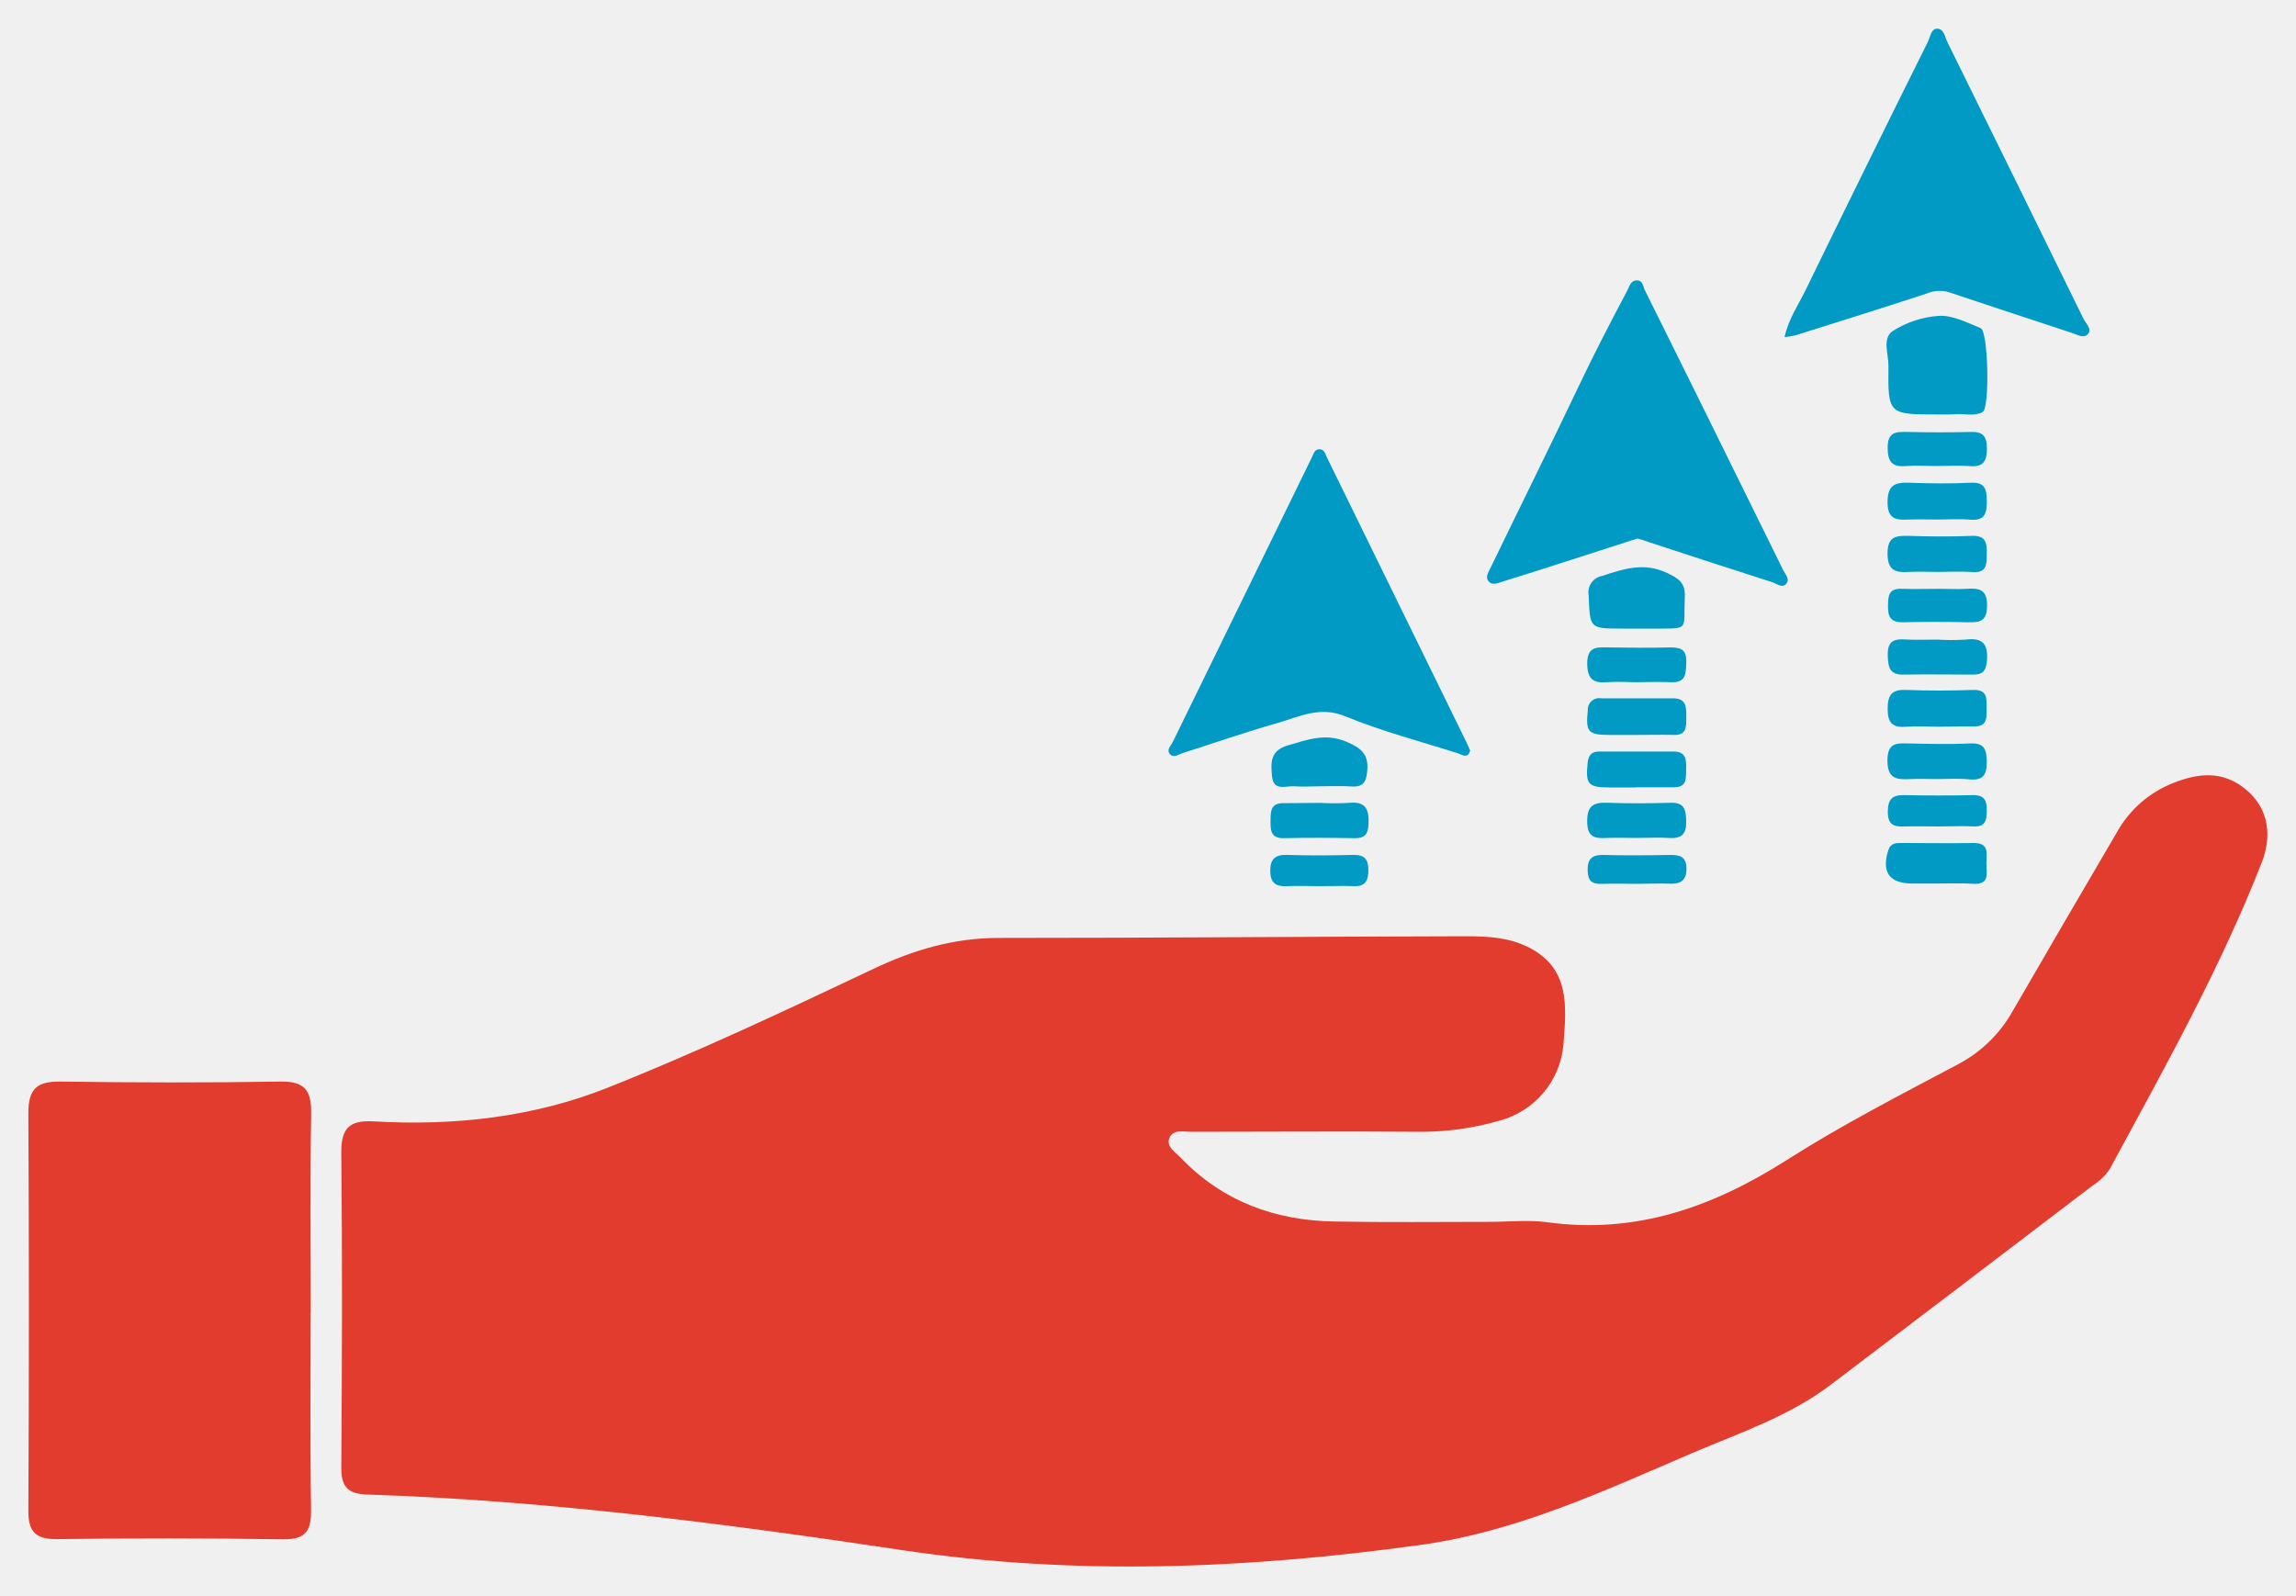
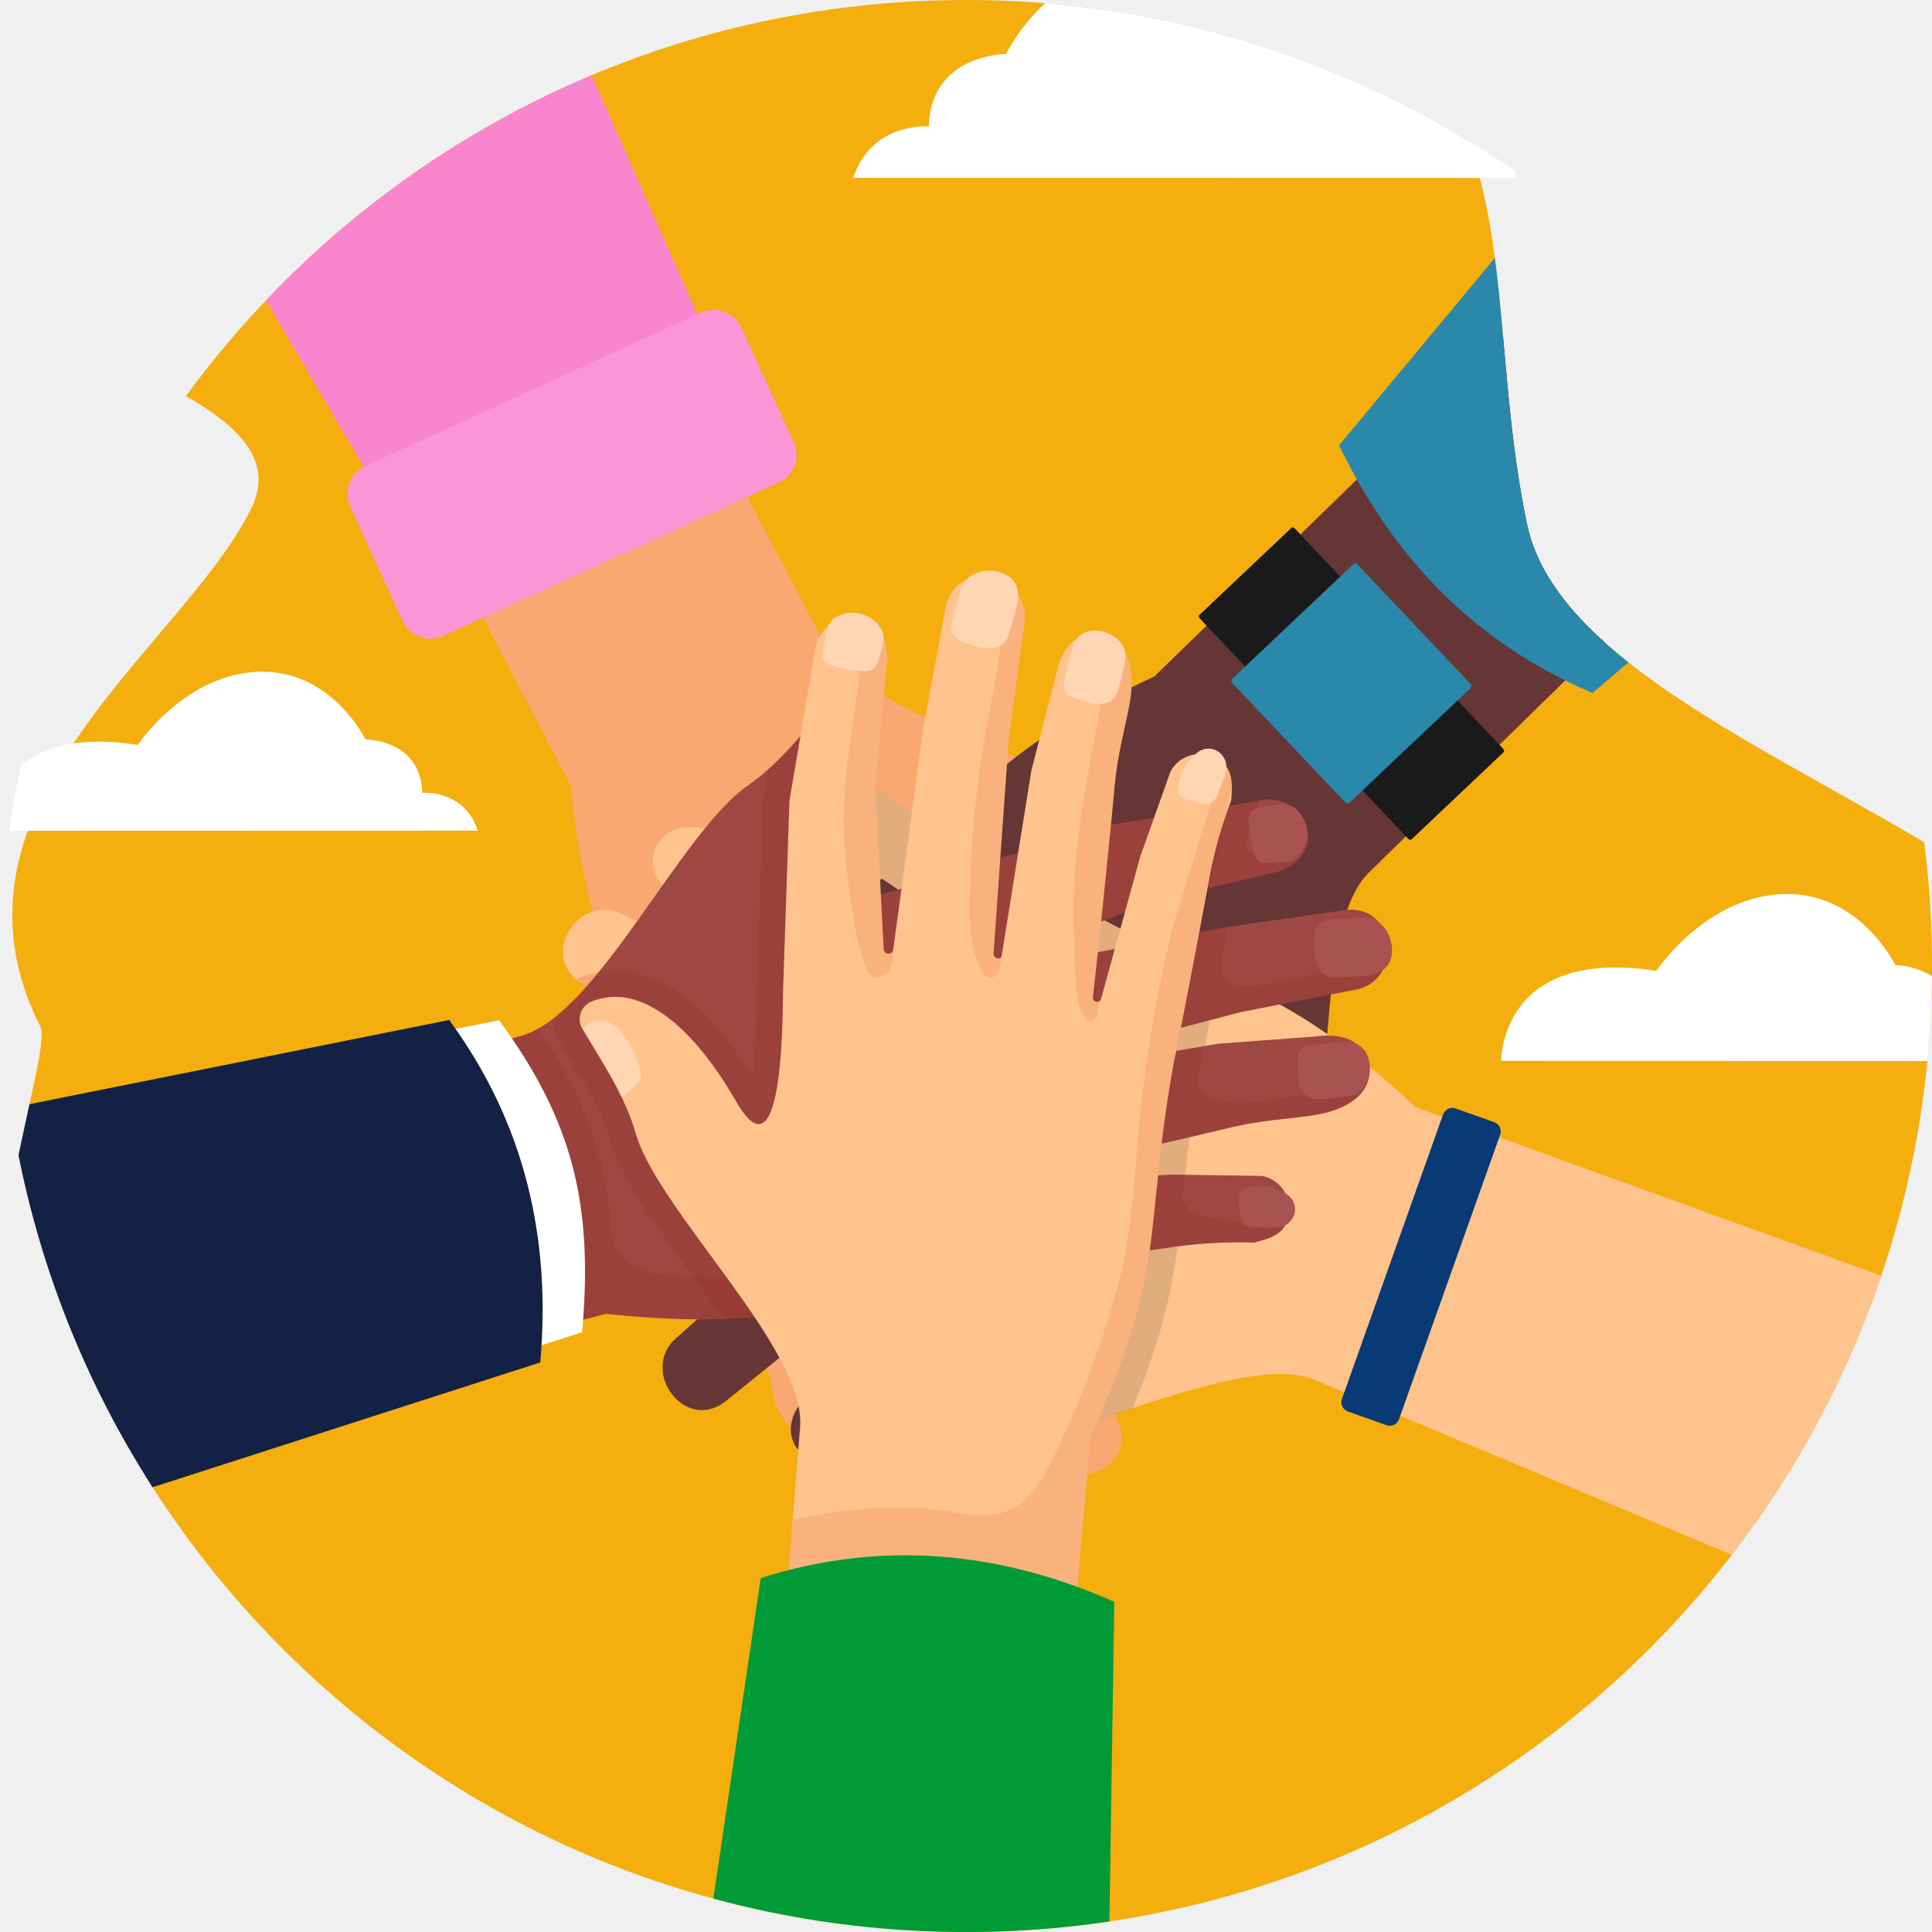
- <svg xmlns="http://www.w3.org/2000/svg" id="Capa_1" data-name="Capa 1" viewBox="0 0 400 278">
+ <svg xmlns="http://www.w3.org/2000/svg" viewBox="0 0 400 400">
  <defs>
-     <style>.cls-1{fill:#e13c2d;}.cls-2{fill:#009ac5;}</style>
+     <style>.cls-1{fill:none;}.cls-2{isolation:isolate;}.cls-3{clip-path:url(#clip-path);}.cls-4{fill:#009ac5;}.cls-5{fill:#fff;}.cls-6{clip-path:url(#clip-path-2);}.cls-7{fill:#f4ae0e;}.cls-8{clip-path:url(#clip-path-3);}.cls-9{fill:#f9a872;}.cls-10{fill:#fa85cf;}.cls-11{fill:#fa96d5;}.cls-12{fill:#663636;}.cls-13{fill:#2a88aa;}.cls-14{fill:#1a1a1a;}.cls-15{fill:#ffc38d;}.cls-16{fill:#e2e2e2;}.cls-16,.cls-18{mix-blend-mode:multiply;}.cls-17{fill:#9f4743;}.cls-18{fill:#f9e9e1;}.cls-19{fill:#a85252;}.cls-20{fill:#132144;}.cls-21{fill:#ffd5b3;}.cls-22{fill:#009a37;}.cls-23{fill:#083a75;}</style>
+     <clipPath id="clip-path">
+       <circle class="cls-1" cx="620" cy="200" r="200" />
+     </clipPath>
+     <clipPath id="clip-path-2">
+       <circle class="cls-1" cx="200" cy="200" r="200" />
+     </clipPath>
+     <clipPath id="clip-path-3">
+       <path id="SVGID" class="cls-1" d="M316.15,108.53C302.52,43.38,330.49-11.44,192-28.11S-7.78,15.23-13.44,38.77C-21.26,71.28,66,76.77,52,105.31c-7.74,15.78-27.37,32.87-39.44,52.76C2.8,174.14-2,192,8.34,212.52c5.38,10.64-69.73,179.22,113.8,203.7C207,427.53,316.06,382.64,395.8,316.59c156.71-129.81-66-142.92-79.65-208.06Z" />
+     </clipPath>
  </defs>
-   <path class="cls-1" d="M259.48,212.89c3.4,0,6.84-.38,10.18.08,15.44,2.1,28.85-2.71,41.7-10.9,9.57-6.09,19.71-11.3,29.75-16.63a23.43,23.43,0,0,0,9.62-9.43c6-10.36,12-20.66,18.07-31a19.32,19.32,0,0,1,9.67-8.53c4.51-1.81,8.79-2.29,12.88,1.14s4.38,8.31,2.71,12.59c-7.27,18.6-17.05,36-26.53,53.53a10.44,10.44,0,0,1-3,2.86q-22.81,17.4-45.7,34.76c-7.25,5.47-15.85,8.33-24.07,11.84-15.38,6.59-30.65,13.73-47.43,16-30,4.15-60.06,5.39-90.07.9-31-4.64-62-8.67-93.31-9.7-3.3-.11-4.51-1.29-4.49-4.68.13-18.36.19-36.73,0-55.1,0-4.49,1.88-5.45,5.75-5.23,13.92.8,27.7-.73,40.59-5.85,15.74-6.25,31.1-13.5,46.41-20.75,7-3.32,14-5.37,21.8-5.37,27.15,0,54.3-.23,81.45-.29,3.58,0,7.18.18,10.53,1.77,7.64,3.64,6.89,10.45,6.39,17.07a15.05,15.05,0,0,1-11.19,13.3,48.85,48.85,0,0,1-13.57,1.93c-13.38-.11-26.76,0-40.13,0-1.36,0-3.12-.47-3.75,1.06s1,2.46,1.92,3.42c7.32,7.65,16.5,11,26.89,11.15C241.51,213,250.5,212.89,259.48,212.89Z" />
-   <path class="cls-1" d="M54.12,228.76c0,11.36-.11,22.72.07,34.08.06,3.68-.7,5.43-4.9,5.36C36.14,268,23,268,9.82,268.17c-3.6,0-4.89-1.26-4.88-4.9q.18-34.68,0-69.36c0-4.27,1.56-5.52,5.63-5.46,12.75.18,25.51.21,38.27,0,4.32-.08,5.44,1.6,5.37,5.64-.2,11.55-.07,23.12-.07,34.68Z" />
-   <path class="cls-2" d="M310.9,58.73c.69-3.14,2.34-5.52,3.57-8Q325.06,29,335.82,7.38c.43-.86.59-2.31,1.57-2.38,1.29-.09,1.44,1.46,1.91,2.4q11.85,24,23.66,48.11c.42.85,1.52,1.78.82,2.66s-1.86.16-2.79-.15c-7.17-2.37-14.35-4.72-21.51-7.12a5.71,5.71,0,0,0-3.86.26c-7.6,2.49-15.23,4.88-22.86,7.28A12.65,12.65,0,0,1,310.9,58.73Z" />
-   <path class="cls-2" d="M256.13,130.77c-.45,1.52-1.4.72-2.12.49-6.56-2.09-13.27-3.83-19.62-6.45-4.48-1.85-8.07.1-11.91,1.19-5.55,1.57-11,3.49-16.52,5.24-.69.22-1.51.89-2.15.14s.18-1.45.5-2.09q9-18.42,18-36.82,3.15-6.42,6.28-12.87c.29-.6.45-1.33,1.28-1.32s1,.73,1.26,1.33Q243.22,104.3,255.32,129C255.61,129.57,255.86,130.18,256.13,130.77Z" />
-   <path class="cls-2" d="M285.27,93.83l-12.71,4.09c-3.6,1.15-7.19,2.31-10.8,3.42-.81.25-1.81.75-2.48-.12-.52-.68,0-1.46.34-2.17,5.15-10.65,10.42-21.24,15.5-31.93,2.63-5.54,5.49-11.05,8.38-16.5.4-.77.61-1.82,1.73-1.76,1,0,1,1.09,1.35,1.74q9.12,18.34,18.16,36.72c2,4,3.92,8,5.91,12,.39.78,1.23,1.56.54,2.39s-1.66,0-2.43-.27c-7.2-2.29-14.38-4.64-21.56-7C286.57,94.21,285.93,94,285.27,93.83Z" />
-   <path class="cls-2" d="M337.52,72.21c-8.56,0-8.62,0-8.52-8.53,0-2-1.11-4.77.74-6a17.13,17.13,0,0,1,8.09-2.65c2.39-.11,4.9,1.19,7.24,2.15,1.33.55,1.6,13.9.35,14.6-1.41.8-3,.29-4.58.37C339.74,72.25,338.62,72.21,337.52,72.21Z" />
-   <path class="cls-2" d="M285.29,109.52h-2.67c-5.72,0-5.62,0-5.85-5.79a2.9,2.9,0,0,1,2.35-3.38c3.7-1.22,7.22-2.42,11.23-.56,2.1,1,3.29,1.72,3.17,4.23-.27,5.94,1,5.48-5.55,5.5C287.08,109.53,286.19,109.52,285.29,109.52Z" />
-   <path class="cls-2" d="M337.49,153.94h-4.34c-4,0-5.4-2-4.17-5.82.43-1.31,1.42-1.23,2.41-1.24,4.11,0,8.23.07,12.35,0,3-.07,2.29,2,2.32,3.69s.56,3.55-2.23,3.42C341.72,153.86,339.61,153.94,337.49,153.94Z" />
-   <path class="cls-2" d="M229.81,137c-1.45,0-2.9.11-4.33,0s-3.63.95-3.88-1.77c-.21-2.35-.34-4.48,2.82-5.37,3.42-1,6.53-2.19,10.23-.59,2.52,1.09,3.8,2.15,3.55,5-.17,1.93-.65,2.89-2.73,2.76C233.59,136.9,231.7,137,229.81,137Z" />
-   <path class="cls-2" d="M337.58,99.65c-1.67,0-3.34-.08-5,0-2.29.14-3.71-.17-3.74-3.14s1.37-3.21,3.67-3.14c3.65.11,7.32.15,11,0,2.49-.11,2.64,1.25,2.62,3.12s0,3.38-2.55,3.18C341.58,99.52,339.58,99.65,337.58,99.65Z" />
-   <path class="cls-2" d="M337.23,90.52c-1.55,0-3.11-.06-4.65,0-2.21.11-3.75,0-3.74-3.05s1.39-3.45,3.86-3.36c3.54.13,7.1.17,10.63,0,2.64-.14,2.76,1.28,2.81,3.29,0,2.18-.45,3.36-2.93,3.14C341.23,90.38,339.22,90.52,337.23,90.52Z" />
-   <path class="cls-2" d="M337.78,126.62c-1.88,0-3.78-.13-5.64,0-2.45.21-3.3-.65-3.28-3.17s.83-3.34,3.29-3.24c3.87.16,7.75.13,11.62,0,2.4-.07,2.35,1.39,2.32,3s.34,3.49-2.34,3.35C341.77,126.54,339.77,126.62,337.78,126.62Z" />
-   <path class="cls-2" d="M337.47,135.74c-1.55,0-3.1-.07-4.65,0-2.32.13-4,0-4-3.2s1.63-3.06,3.78-3c3.55.07,7.1.16,10.63,0,2.55-.13,2.86,1.1,2.9,3.2,0,2.27-.64,3.27-3,3.06C341.25,135.6,339.36,135.73,337.47,135.74Z" />
-   <path class="cls-2" d="M285,137.2c-1.55,0-3.1,0-4.65,0-3.69,0-4.14-.59-3.76-4.26.15-1.35.66-2,2.05-2,4.31,0,8.63,0,12.94,0,2.09,0,2.23,1.36,2.17,2.93s.3,3.3-2.12,3.3H285Z" />
-   <path class="cls-2" d="M285.08,128.05H280.4c-3.76,0-4.17-.55-3.78-4.27a2,2,0,0,1,2.36-2.11c4.12,0,8.24,0,12.36,0,2.56-.05,2.43,1.6,2.44,3.37s0,3.15-2.36,3C289.31,128,287.19,128.05,285.08,128.05Z" />
-   <path class="cls-2" d="M285.09,118.86c-1.65,0-3.32-.13-5,0-2.47.22-3.55-.46-3.57-3.25,0-2.95,1.6-2.84,3.6-2.81,3.64.06,7.3.1,10.94,0,2,0,2.79.57,2.72,2.65s-.13,3.55-2.74,3.41C289.08,118.77,287.09,118.86,285.09,118.86Z" />
-   <path class="cls-2" d="M285,146c-1.65,0-3.32-.07-5,0-2.14.13-3.49-.09-3.49-2.92s1.23-3.3,3.62-3.21c3.64.14,7.3.11,10.95,0,2.34-.06,2.64,1.19,2.68,3.14.05,2.12-.6,3.1-2.81,3C289,145.88,287,146,285,146Z" />
-   <path class="cls-2" d="M230,139.89a43.71,43.71,0,0,0,5,0c3-.33,3.55,1.23,3.41,3.76-.08,1.66-.62,2.41-2.36,2.39-4.11-.07-8.22-.1-12.32,0-2.34.06-2.39-1.32-2.38-3s0-3.17,2.33-3.1C225.77,139.94,227.88,139.89,230,139.89Z" />
-   <path class="cls-2" d="M337.48,111.44a39.52,39.52,0,0,0,5,0c3-.39,3.93.85,3.67,3.75-.15,1.74-.77,2.36-2.41,2.35-4,0-8-.08-12,0-2.53.08-2.8-1.22-2.86-3.32-.07-2.29.84-2.94,2.93-2.81C333.7,111.53,335.59,111.44,337.48,111.44Z" />
-   <path class="cls-2" d="M337.46,81.2c-1.78,0-3.57-.13-5.34,0-2.48.23-3.25-.71-3.26-3.21,0-2.7,1.4-2.77,3.38-2.73,3.67.08,7.34.1,11,0,2.15-.08,2.91.66,2.91,2.88s-.63,3.28-3,3.07C341.25,81.07,339.35,81.2,337.46,81.2Z" />
-   <path class="cls-2" d="M337.73,102.59c1.67,0,3.34.1,5,0,2.26-.17,3.5.27,3.45,3s-1.31,2.87-3.36,2.83c-3.78-.09-7.57-.09-11.35,0-2.16,0-2.58-1-2.55-2.91s.2-3,2.46-2.92S335.61,102.59,337.73,102.59Z" />
-   <path class="cls-2" d="M337.78,144c-2,0-4-.06-6,0-1.82.08-2.89-.29-2.89-2.51s.74-3,2.89-2.95q6,.12,12,0c2,0,2.36,1,2.35,2.73s-.28,2.83-2.35,2.72S339.78,144,337.78,144Z" />
-   <path class="cls-2" d="M229.81,154.4c-1.88,0-3.77-.09-5.64,0s-2.84-.54-2.87-2.6.79-2.92,2.95-2.85c3.86.14,7.74.1,11.6,0,1.91,0,2.53.81,2.54,2.59s-.45,3-2.62,2.85C233.79,154.31,231.8,154.41,229.81,154.4Z" />
-   <path class="cls-2" d="M284.93,154c-1.89,0-3.79-.07-5.68,0s-2.63-.43-2.66-2.41.84-2.68,2.79-2.63c3.89.11,7.79.07,11.68,0,1.68,0,2.74.36,2.75,2.39s-1,2.7-2.88,2.62S286.93,154,284.93,154Z" />
+   <g class="cls-2">
+     <g id="Capa_1" data-name="Capa 1">
+       <g class="cls-3">
+         <rect class="cls-4" x="189" y="-11" width="661.5" height="441" />
+         <path class="cls-5" d="M822.15,342.82a11.25,11.25,0,0,0-21.18-.49,18.37,18.37,0,0,0-33.34,5.58,18.15,18.15,0,0,0,.54,10.46,297,297,0,0,1-76.43,3.44A38.49,38.49,0,0,0,637.39,318c0-.22,0-.45,0-.68a15.12,15.12,0,1,0-16.82,17,38.5,38.5,0,0,0-3.78,10.24,175.55,175.55,0,0,1-31.91-16.83,17,17,0,0,0-25-22.25c-10.17-12.26-16.66-26.21-18.36-41.57a19,19,0,0,0,3,.27,18.78,18.78,0,0,0,18.78-18.78c0-9.76-14.55-15.81-24.07-16.73-3.42-14.45,2.67-39.18,28.56-72.54-50.31,50.32-85.6,46.65-103.81,40.14a17.15,17.15,0,1,0-28.19-6.48l-.21-.08a4.74,4.74,0,0,0-5.93,2.72,37.27,37.27,0,1,1-54.08-45.88,6.5,6.5,0,0,0,2.67-7.93l-.05-.11a17.69,17.69,0,0,0,9.94,3.05c.26,0,.5,0,.76,0,1-.18,2.05-.31,3.1-.4a17.72,17.72,0,1,0-19.21-26.11c-3-34.09,7.28-90.8,53.32-125.92H189V430H850.5V328.8A225.55,225.55,0,0,1,822.15,342.82ZM373.73,50.53a2.56,2.56,0,1,1-2.55,2.56A2.56,2.56,0,0,1,373.73,50.53Zm-14.29,7.15a12.76,12.76,0,1,1-12.77,12.76A12.76,12.76,0,0,1,359.44,57.68Zm-18-41.91A3.43,3.43,0,1,1,338,19.2,3.44,3.44,0,0,1,341.4,15.77ZM314,122.67a6.86,6.86,0,1,1,6.86-6.86A6.86,6.86,0,0,1,314,122.67Zm27.1,26.38a17.87,17.87,0,1,1,17.87-17.86A17.86,17.86,0,0,1,341.06,149.05Zm99.54,63.3a5.62,5.62,0,1,1,5.62-5.61A5.61,5.61,0,0,1,440.6,212.35ZM581.74,353.12a5.68,5.68,0,0,1-3.15-.95,17.86,17.86,0,1,1-.78-8.83,5.68,5.68,0,1,1,3.93,9.78Zm20.61,28.19a4,4,0,1,1,4-4A4,4,0,0,1,602.35,381.31ZM775.8,405A21.17,21.17,0,1,1,797,383.84,21.16,21.16,0,0,1,775.8,405Zm34.69-28.81a3.53,3.53,0,1,1,3.53-3.53A3.53,3.53,0,0,1,810.49,376.2Z" />
+         <path class="cls-5" d="M450.84,5.41A32,32,0,1,1,391.31-11h55A31.89,31.89,0,0,1,450.84,5.41Z" />
+         <path class="cls-5" d="M396.1,52.94a5.89,5.89,0,1,0-5.89,5.89A5.88,5.88,0,0,0,396.1,52.94Z" />
+         <path class="cls-5" d="M399.93,104.84a3,3,0,1,0-3-3A2.95,2.95,0,0,0,399.93,104.84Z" />
+         <path class="cls-5" d="M392,141c-1.05.09-2.08.22-3.1.4A17.52,17.52,0,0,0,392,141Z" />
+       </g>
+       <g class="cls-6">
+         <g id="Layer_1">
+           <g id="_187700000" data-name=" 187700000">
+             <path id="_184523544" data-name=" 184523544" class="cls-7" d="M316.15,108.53C302.52,43.38,330.49-11.44,192-28.11S-7.78,15.23-13.44,38.77C-21.26,71.28,66,76.77,52,105.31c-7.74,15.78-27.37,32.87-39.44,52.76C2.8,174.14-2,192,8.34,212.52c5.38,10.64-69.73,179.22,113.8,203.7C207,427.53,316.06,382.64,395.8,316.59c156.71-129.81-66-142.92-79.65-208.06Z" />
+             <g class="cls-8">
+               <path id="_1845237601" data-name=" 1845237601" class="cls-9" d="M122.09,40.9l48.75,92.64c7.53,14.31,48.06,23.39,60.21,34.78h0c6.14,5.76,13.33,9.09,20.64,13a3.92,3.92,0,0,1,1.26,5.82c-7.9,10.38-25.14,3.53-34-1.24l-2.9-1.55c-16.72-9,2.81,22.77,4.23,25.42L239,243.9l10.79,27.86c5.15,9.35-6.82,18.18-13.09,7.86l-11.52-24.34-18.58-27.8a1,1,0,0,0-1.75.94L223,271.21,231.8,295c3.14,9.81-11.19,14.4-15.5,5.9l-9.67-22.76-20.08-39.92c-.43-.85-2.09-.55-1.66.53l14.3,36,5.7,19.53c2.72,7.51-.71,11-3.54,12.05-4.79,1.76-8.61-1.41-11.13-6.08-2.43-4.48-3.62-11.3-7.47-19.38-7.92-16.61-16.82-36.2-18.44-39.77a.87.87,0,0,0-1.69.41l8.1,29.52,3.63,18.38a7,7,0,0,1-7.49,7.11h0c-3.23-.24-4.54-2.16-6.37-5.88a93.13,93.13,0,0,0-4.23-15.79c-5-13.49-11.6-31.74-13.37-37.11-12.76-33.85-20.65-37-24.78-75.18L69,68.47a9.44,9.44,0,0,1,2-12.41h0c6.35-5.15,43.35-30,51.05-15.16Z" />
+               <path id="_184523784" data-name=" 184523784" class="cls-10" d="M152.51,83.48c-17.46,19.61-39.58,30.06-65.41,33.22L19.93,2.4l79-40.11Z" />
+               <path id="_185133000" data-name=" 185133000" class="cls-11" d="M75.64,96.5l69.48-31.77a6.32,6.32,0,0,1,8.37,3.12l10.83,23.69a6.32,6.32,0,0,1-3.12,8.37L91.72,131.68a6.32,6.32,0,0,1-8.37-3.12L72.52,104.87A6.32,6.32,0,0,1,75.64,96.5Z" />
+               <path id="_184523664" data-name=" 184523664" class="cls-12" d="M369.4,96.53l-86,84.14c-11.55,11.3-6.7,53-13.59,68.19h0c-3.48,7.65-4.32,15.54-5.72,23.74a3.9,3.9,0,0,1-5.1,3C246.6,271.51,247.55,253,249.21,243l.54-3.24c3.13-18.72-20.66,10-22.72,12.17l-26.25,28.7-22.92,19.17c-7.2,7.88-19.41-.61-11.65-9.86l19.35-18.73,20.36-26.53a1,1,0,0,0-.29-1.47,1,1,0,0,0-1.17.11l-34.68,31-19.72,15.95c-8.28,6.13-17.23-6-10.57-12.78L157.94,261l31.35-31.85c.67-.68-.15-2.15-1-1.39l-29.52,25.11-16.66,11.67c-6.24,5-10.65,2.87-12.55.52-3.2-4-1.43-8.6,2.18-12.49,3.46-3.74,9.54-7.06,16-13.3,13.18-12.84,28.87-27.57,31.73-30.25a.87.87,0,0,0-.94-1.46l-25.34,17.15-16.24,9.35a7,7,0,0,1-9.15-4.81h0c-.81-3.14.6-5,3.53-7.92a93.11,93.11,0,0,0,13.59-9.09c11.18-9,26.33-21.18,30.85-24.58,28-23,28.43-31.45,63.23-47.61l87.32-84.92a9.44,9.44,0,0,1,12.4-2.09h0c6.91,4.35,42.32,31.41,30.75,43.47Z" />
+               <path id="_184523688" data-name=" 184523688" class="cls-13" d="M329.72,143.47c-24.18-10.24-41.18-27.83-52.47-51.27L333.94,24,397.3,85.94l-67.58,57.53Z" />
+               <path id="_184523568" data-name=" 184523568" class="cls-14" d="M248.24,127.4l19.2-18.17c.13-.12.48,0,.78.35l42.85,45.29c.3.32.44.68.3.8l-19.19,18.17c-.14.12-.49,0-.79-.35L248.54,128.2C248.24,127.88,248.1,127.52,248.24,127.4Z" />
+               <rect id="_185669112" data-name=" 185669112" class="cls-13" x="261.96" y="123.87" width="35.7" height="35.32" rx="0.57" transform="translate(-20.72 231.03) rotate(-43.42)" />
+               <path id="_184523472" data-name=" 184523472" class="cls-15" d="M438.57,355.47,272.22,285.69c-14.91-6.26-51.63,13.8-68.28,13.14h0c-8.4-.33-16,1.87-24.14,3.67a3.92,3.92,0,0,1-4.76-3.58c-.83-13,16.69-19.13,26.52-21.34l3.21-.72c18.51-4.17-17-15.38-19.85-16.45l-36.49-13.48-26.39-14c-10-3.7-6.76-18.21,4.73-14.52l24.65,10.86,32.25,8.84a1,1,0,0,0,.71-1.86l-41.76-20.44-22.21-12.24c-8.8-5.36-1-18.21,7.85-14.61l22.21,10.87,41.33,17c.88.36,1.93-1,.9-1.49l-34.4-17.86-17.09-11c-7-3.89-6.68-8.77-5.22-11.42,2.47-4.46,7.43-4.57,12.39-2.7,4.77,1.8,10.14,6.18,18.34,9.77,16.86,7.36,36.42,16.34,40,18a.87.87,0,0,0,1-1.42l-25.45-17-14.79-11.51a7,7,0,0,1,1-10.28h0c2.61-1.94,4.86-1.34,8.67.28a93.46,93.46,0,0,0,13.54,9.15c12.61,6.93,29.55,16.39,34.41,19.29,31.81,17.23,39.85,14.47,68,40.59l166.59,60.28a9.43,9.43,0,0,1,6.61,10.69h0c-1.42,8-12.15,61.46-27.68,55.3Z" />
+               <path class="cls-9" d="M120.47,202.28a8.89,8.89,0,0,0-1.12.54,9.56,9.56,0,0,0,1.06.76l22.21,12.24L155.2,222c-5.17-8.32-15.15-21.07-27.77-21.07A18.48,18.48,0,0,0,120.47,202.28Z" />
+               <path class="cls-16" d="M225.09,188.61c-4.86-2.9-21.8-12.36-34.41-19.29a93.46,93.46,0,0,1-13.54-9.15c-3.81-1.62-6.06-2.22-8.67-.28a7,7,0,0,0-1,10.28l14.79,11.51,25.45,17a.87.87,0,0,1-1,1.42c-3.56-1.63-23.12-10.61-40-18a82.52,82.52,0,0,1-9.1-4.76L157,196.64l1.34.87,34.4,17.86c1,.54,0,1.85-.9,1.49l-35-14.43-.07,2c0,.3,0,.92,0,1.77a147.53,147.53,0,0,1-.87,16.11l28.58,14a1,1,0,0,1-.71,1.86l-32.25-8.84-24.65-10.86c-3.8-1.22-6.7-.44-8.51,1.27,3.09,5.09,6,9.95,7.76,15.36l22.41,11.88,36.49,13.48c2.81,1.07,38.36,12.28,19.85,16.45l-3.21.72c-9.83,2.21-27.35,8.32-26.52,21.34a3.92,3.92,0,0,0,4.76,3.58c8.12-1.8,15.74-4,24.14-3.67,7.4.29,18.78-3.51,30.44-7.27,7.93-19.14,9-29.7,10.43-43.66.73-7.28,1.57-15.52,3.55-26.65.72-3.26,2.21-10.86,3.87-19.53C244.9,198.42,236.54,194.81,225.09,188.61Z" />
+               <path id="_184523856" data-name=" 184523856" class="cls-17" d="M96.11,217.81l12-3.42c15.55-4.44,32.89-42.13,46.57-51.64h0c6.9-4.8,11.66-11.15,17.05-17.47a3.92,3.92,0,0,1,5.95,0c8.51,9.89-1.79,25.32-8.3,33l-2.12,2.51c-12.26,14.49,22.86,2,25.75,1.17l37.24-11.24,29.5-4.74c10.22-3.09,16.36,10.46,5,14.44l-26.21,6.19L207.43,199a1,1,0,0,0,.56,1.91L253.62,192l25.11-3.61c10.25-1,11.75,13.94,2.54,16.39L257,209.52l-43.23,11.32c-.92.25-1,1.93.18,1.73l38.21-6.47,20.29-1.51c7.9-1.1,10.61,3,11,6,.72,5-3.17,8.12-8.26,9.61-4.89,1.44-11.81,1.19-20.52,3.27-17.89,4.28-38.91,8.91-42.74,9.75a.87.87,0,0,0,.06,1.74l30.55-1.77,18.74.27a7,7,0,0,1,5.4,8.81h0c-.91,3.11-3.07,4-7.09,5a93.58,93.58,0,0,0-16.33.86c-14.23,2.06-33.45,4.73-39.07,5.34-35.77,5.42-40.53,12.47-78.7,8.56L112,275.44a9.43,9.43,0,0,1-11.72-4.55h0c-3.71-7.27-20.29-48.64-4.18-53.08Z" />
+               <path class="cls-18" d="M183.12,260.31a136.64,136.64,0,0,1-44.22,3.79c-4-.32-8.43-1.09-10.67-4.38a15,15,0,0,1-1.67-4c-.84-15.49-5.29-28.43-15.15-42.79a16,16,0,0,1-3.31,1.43l-12,3.42h0c-16.11,4.44.47,45.81,4.18,53.08A9.43,9.43,0,0,0,112,275.44l10.46-2.65h0l3-.78c34.52,3.54,41.72-1.89,69.23-7,.06-.56.11-1.13.16-1.68a5.32,5.32,0,0,1,.51-2.28Z" />
+               <path class="cls-18" d="M213.76,220.84l36.63-9.59,6.6-1.73,24.28-4.71a8.08,8.08,0,0,0,6-6.63l-19.3,4.47c-2,.46-4,.92-6,1.18a30.88,30.88,0,0,1-4.9.23,4.18,4.18,0,0,1-3.28-1.17,4.35,4.35,0,0,1-.68-2.38l-.19-2.15c.4-2.11.8-4.25,1.2-6.39l-.46.06L208,200.89a1,1,0,0,1-.56-1.91l31.06-12.38,17.36-4.1,8.85-2.09c3.93-1.37,5.77-3.87,6.09-6.44a23.49,23.49,0,0,1-10.63,2.74c-.77,0-1.68-.11-2-.79s-.09-1.24-.25-1.82c1.1-3.78,2.1-6.3,2.11-6.34l.31-.77.07-.83c0-.11,0-.24,0-.36-.22,0-.44.1-.66.17l-29.5,4.74L193,182c-2.89.84-38,13.32-25.75-1.17l2.12-2.51c6.51-7.69,16.81-23.12,8.3-33a3.92,3.92,0,0,0-5.95,0c-4.17,4.89-8,9.8-12.69,14l-1,5.94-1.33,39.18c0,.3,0,.92,0,1.77a143.62,143.62,0,0,1-.94,16.69c-5-8.27-15.23-21.94-28.3-21.94a17.7,17.7,0,0,0-3.48.34,62.37,62.37,0,0,1-9.36,9.57,9.44,9.44,0,0,0,1.32,5c.69,1.16,1.38,2.3,2.07,3.43,3.44,5.64,6.69,11,8.44,17,2.23,7.74,9.09,17.09,16.36,27,2.28,3.11,4.72,6.43,7,9.77,18.5-.72,28-5.6,54.41-9.6,5.62-.61,24.84-3.28,39.07-5.34l.39-.05h0a93.09,93.09,0,0,1,15.94-.81c3.8-.95,5.93-1.82,6.91-4.54a48.29,48.29,0,0,1-15.64-.46,12.91,12.91,0,0,1-4.38-1.53,6.05,6.05,0,0,1-1.7-2.82c.15-1.51.31-3.08.48-4.69l-2.72,0L212,244.94a.87.87,0,0,1-.06-1.74c2.89-.64,15.6-3.43,29.36-6.61h0l.23-.05,4.64-1.08h0l8.51-2c8.71-2.08,15.63-1.83,20.52-3.27,4.2-1.23,7.59-3.55,8.23-7.17a148.32,148.32,0,0,1-19.38,4.6c-4.2.7-8.59,1.2-12.64-.1a4.92,4.92,0,0,1-2.52-1.56,6.06,6.06,0,0,1-.9-2.67c.11-.67.22-1.33.35-2,.24-1.1.57-2.71,1-4.67l-35.39,6C212.79,222.77,212.84,221.09,213.76,220.84Z" />
+               <path class="cls-19" d="M269.22,176.83a7,7,0,0,0-.62-9.1,4.12,4.12,0,0,0-3.57-1.22c-1.65.23-3.29.52-4.91.89a2.19,2.19,0,0,0-1.14.5,2.17,2.17,0,0,0-.43,1.52,23,23,0,0,0,1.05,7.09,3.11,3.11,0,0,0,1.11,1.81,3.28,3.28,0,0,0,1.84.35c1.26,0,2.51-.09,3.76-.21A4.23,4.23,0,0,0,269.22,176.83Z" />
+               <path class="cls-19" d="M288.13,197.81c.57-3.68-1.95-8.14-6.06-7.86l-6.17.43a5.17,5.17,0,0,0-2.27.51c-1.62,1-1.7,3.23-1.57,5.1a12.34,12.34,0,0,0,.61,3.64,4.19,4.19,0,0,0,2.47,2.58,6.19,6.19,0,0,0,2.39.11c2.58-.22,5.4,0,7.87-1A4.32,4.32,0,0,0,288.13,197.81Z" />
+               <path class="cls-19" d="M282.77,224.65a7,7,0,0,0,.76-4.6,6.55,6.55,0,0,0-.52-1.77,4.57,4.57,0,0,0-4.33-2.56,56.6,56.6,0,0,0-7.69.78,2.9,2.9,0,0,0-1.87.84,2.51,2.51,0,0,0-.43,1.46,24.43,24.43,0,0,0,0,3.2c.1,1.64.32,3.64,1.66,4.72,1.13.92,2.74.91,4.2.8,1.67-.12,3.33-.33,5-.6A4.53,4.53,0,0,0,282.77,224.65Z" />
+               <path class="cls-19" d="M256.66,251a4,4,0,0,0,.69,2.24,3.34,3.34,0,0,0,2.67.85c2.38,0,5.65.74,7.28-1.42a3.64,3.64,0,0,0-.71-5.28,10.06,10.06,0,0,0-6.48-1.76C256.15,245.77,256.29,247.22,256.66,251Z" />
+               <path id="_185668848" data-name=" 185668848" class="cls-5" d="M103.35,211.26c15.54,21.18,19.46,38.65,17.17,64.56l-127.37,41-21.08-79.27,131.28-26.32Z" />
+               <path id="_184523880" data-name=" 184523880" class="cls-20" d="M93,211.18c15.54,21.17,21.15,45,18.85,70.9l-127.36,41L-38.24,237.5,93,211.18Z" />
+               <path id="_185668896" data-name=" 185668896" class="cls-15" d="M162.56,334l3.09-38.56c1.29-16.11-29.34-44.67-34-60.68h0c-2.33-8.08-6.82-14.62-11.08-21.76a3.92,3.92,0,0,1,1.9-5.64c12.1-4.89,23.41,9.82,28.6,18.46l1.7,2.82c9.78,16.26,9.23-21,9.37-24l1.31-38.87,5-29.46c.36-10.67,15.16-12.14,15.27-.07L181.2,163l1.75,33.4a1,1,0,0,0,2,.08l6.26-46.06,4.64-24.94c2.32-10,17-6.65,16.34,2.86l-3.33,24.5-3.16,44.58c-.07.95,1.51,1.54,1.7.39l6.13-38.27,5.09-19.7c1.5-7.84,6.23-9.09,9.2-8.54,5,.94,6.67,5.62,6.46,10.91-.21,5.1-2.68,11.57-3.5,20.48-1.69,18.32-4.05,39.71-4.49,43.61a.87.87,0,0,0,1.67.51l8.13-29.51,6.28-17.66a7,7,0,0,1,10.07-2.28h0c2.66,1.86,2.8,4.19,2.47,8.32a93.09,93.09,0,0,0-4.44,15.73c-2.61,14.14-6.26,33.21-7.49,38.73-6.34,35.61-1.19,42.38-17.15,77.27l-3.58,40a9.45,9.45,0,0,1-8.07,9.64h0c-8.08,1.17-52.58,3.59-51.61-13.09Z" />
+               <path class="cls-18" d="M253.34,158.37c-.17-.09-10.08,31.69-10.8,34.67a282.88,282.88,0,0,0-6.49,37.9c-1.22,11.92-1.43,23.3-4.52,34.95a209.25,209.25,0,0,1-13.14,35.28c-1.77,3.75-3.8,7.53-7.06,10.1-5.83,4.58-13.74,1.31-20.44,1a97.61,97.61,0,0,0-26.78,2.4L162.56,334c-1,16.68,43.53,14.26,51.61,13.09a9.45,9.45,0,0,0,8.07-9.64l1.61-18,2-22c16-34.89,10.81-41.66,17.15-77.27,4.1-18.42,7.13-36.94,11.64-55.27C255.18,162.58,255.45,159.5,253.34,158.37Z" />
+               <path class="cls-18" d="M226.3,211.34c.62-.26.81-1,.92-1.67s.28-1.6.42-2.4a.87.87,0,0,1-1.36-.93c.44-3.9,2.8-25.29,4.49-43.61.82-8.91,3.29-15.38,3.5-20.48.18-4.37-.93-8.31-4.14-10.09-2.22,17-6.92,33.68-7.69,50.8-.3,6.54,0,13.09.26,19.64.11,2.62.26,5.36,1.6,7.61C224.73,210.93,225.53,211.66,226.3,211.34Z" />
+               <path class="cls-18" d="M204.56,202.36c1,.42,2-.57,2.23-1.61a12.27,12.27,0,0,0,.6-2.9c-.19,1.15-1.77.56-1.7-.39l3.16-44.58,3.33-24.51a8.06,8.06,0,0,0-4.38-7.77c.55,11.26-2.27,22.45-4.15,33.6a205.77,205.77,0,0,0-2.85,33.7c0,4.7.23,9.68,2.85,13.58A2.27,2.27,0,0,0,204.56,202.36Z" />
+               <path class="cls-18" d="M174.67,171.56a135.58,135.58,0,0,0,1.93,17.63,44.49,44.49,0,0,0,2.66,11,3.68,3.68,0,0,0,1.43,1.89c1.21.67,2.81-.14,3.49-1.34a8.21,8.21,0,0,0,.71-4,1,1,0,0,1-.76.68,1,1,0,0,1-1.18-.93L181.2,163l2.55-26.81c0-4.64-2.26-7.28-5-8.16C178.69,142.58,174.35,157,174.67,171.56Z" />
+               <path class="cls-21" d="M132.66,223.26a3.26,3.26,0,0,0-.11-1.8A19.65,19.65,0,0,0,128,213a5.55,5.55,0,0,0-4.51-1.7,4.26,4.26,0,0,0-2.81,1.78c2.82,4.72,5.71,9.18,8,14a12.65,12.65,0,0,0,3.24-2.73A3.25,3.25,0,0,0,132.66,223.26Z" />
+               <path class="cls-21" d="M182.29,129.94a7,7,0,0,0-8.8-2.41,4.1,4.1,0,0,0-2.32,3c-.33,1.63-.6,3.27-.78,4.93a1.65,1.65,0,0,0,1.39,2.14,22.88,22.88,0,0,0,7,1.35,3.2,3.2,0,0,0,2.07-.45,3.27,3.27,0,0,0,.94-1.62c.4-1.2.74-2.41,1-3.63A4.22,4.22,0,0,0,182.29,129.94Z" />
+               <path class="cls-21" d="M208.33,119c-3.29-1.75-8.33-.83-9.42,3.14-.54,2-1.09,4-1.63,6a5.18,5.18,0,0,0-.26,2.3c.36,1.85,2.49,2.67,4.3,3.17a12.24,12.24,0,0,0,3.63.62,4.21,4.21,0,0,0,3.25-1.48,6.06,6.06,0,0,0,.89-2.22c.64-2.51,1.79-5.1,1.64-7.76A4.29,4.29,0,0,0,208.33,119Z" />
+               <path class="cls-21" d="M231.9,132.89a6.94,6.94,0,0,0-4.09-2.23,6.52,6.52,0,0,0-1.84-.09,4.56,4.56,0,0,0-3.84,3.25,55.44,55.44,0,0,0-1.8,7.51,2.91,2.91,0,0,0,.18,2,2.48,2.48,0,0,0,1.23.89,24.7,24.7,0,0,0,3,1c1.57.44,3.53.89,5,0,1.24-.77,1.76-2.29,2.14-3.71.43-1.61.79-3.25,1.07-4.9A4.53,4.53,0,0,0,231.9,132.89Z" />
+               <path class="cls-21" d="M248.22,166.24a4.11,4.11,0,0,0,2.35.09,3.37,3.37,0,0,0,1.68-2.25c.81-2.24,2.56-5.09,1.06-7.34a3.66,3.66,0,0,0-5.23-1.07,10.12,10.12,0,0,0-3.79,5.54C243.08,165,244.5,165.32,248.22,166.24Z" />
+               <path id="_183740848" data-name=" 183740848" class="cls-22" d="M157.5,326.72c25-7.92,49.4-5.59,73.2,4.91l-1.76,115.76-88.39-5.93L157.5,326.72Z" />
+               <rect id="_185668968" data-name=" 185668968" class="cls-23" x="260.91" y="256" width="66.58" height="12.54" rx="2.03" transform="translate(-51.45 451.64) rotate(-70.43)" />
+             </g>
+             <path class="cls-1" d="M316.15,108.53C302.52,43.38,330.49-11.44,192-28.11S-7.78,15.23-13.44,38.77C-21.26,71.28,66,76.77,52,105.31c-7.74,15.78-27.37,32.87-39.44,52.76C2.8,174.14-2,192,8.34,212.52c5.38,10.64-69.73,179.22,113.8,203.7C207,427.53,316.06,382.64,395.8,316.59c156.71-129.81-66-142.92-79.65-208.06Z" />
+             <path id="_186382408" data-name=" 186382408" class="cls-4" d="M36.58,416.22s.2-16.48-22.35-13c0,0-7.38-11.07-18.87-11.07-10.66,0-15.58,10.25-15.58,10.25s-8.41,0-8.61,8.09c0,0-6.36-.55-8.41,5.73Z" />
+             <path id="_186382624" data-name=" 186382624" class="cls-4" d="M114.15,416.22s.27-21.83-29.6-17.22c0,0-9.78-14.66-25-14.66-14.13,0-20.64,13.58-20.64,13.58s-11.14,0-11.41,10.71c0,0-8.42-.73-11.14,7.59Z" />
+             <path id="_382362040" data-name=" 382362040" class="cls-5" d="M313.81,36.84s.38-30.62-41.53-24.14c0,0-13.71-20.57-35-20.57-19.81,0-29,19.05-29,19.05s-15.61,0-16,15c0,0-11.81-1-15.62,10.63Z" />
+             <path id="_382362040-2" data-name=" 382362040" class="cls-5" d="M-2.09,172s-.28-22.55,30.59-17.78c0,0,10.1-15.15,25.81-15.15,14.59,0,21.33,14,21.33,14s11.5,0,11.78,11.07c0,0,8.7-.76,11.5,7.83Z" />
+             <path id="_186881608" data-name=" 186881608" class="cls-5" d="M310.8,219.64S310.5,196,342.91,201c0,0,10.6-15.91,27.1-15.91,15.32,0,22.39,14.73,22.39,14.73s12.08,0,12.37,11.62c0,0,9.14-.79,12.08,8.23Z" />
+           </g>
+         </g>
+       </g>
+     </g>
+   </g>
</svg>
